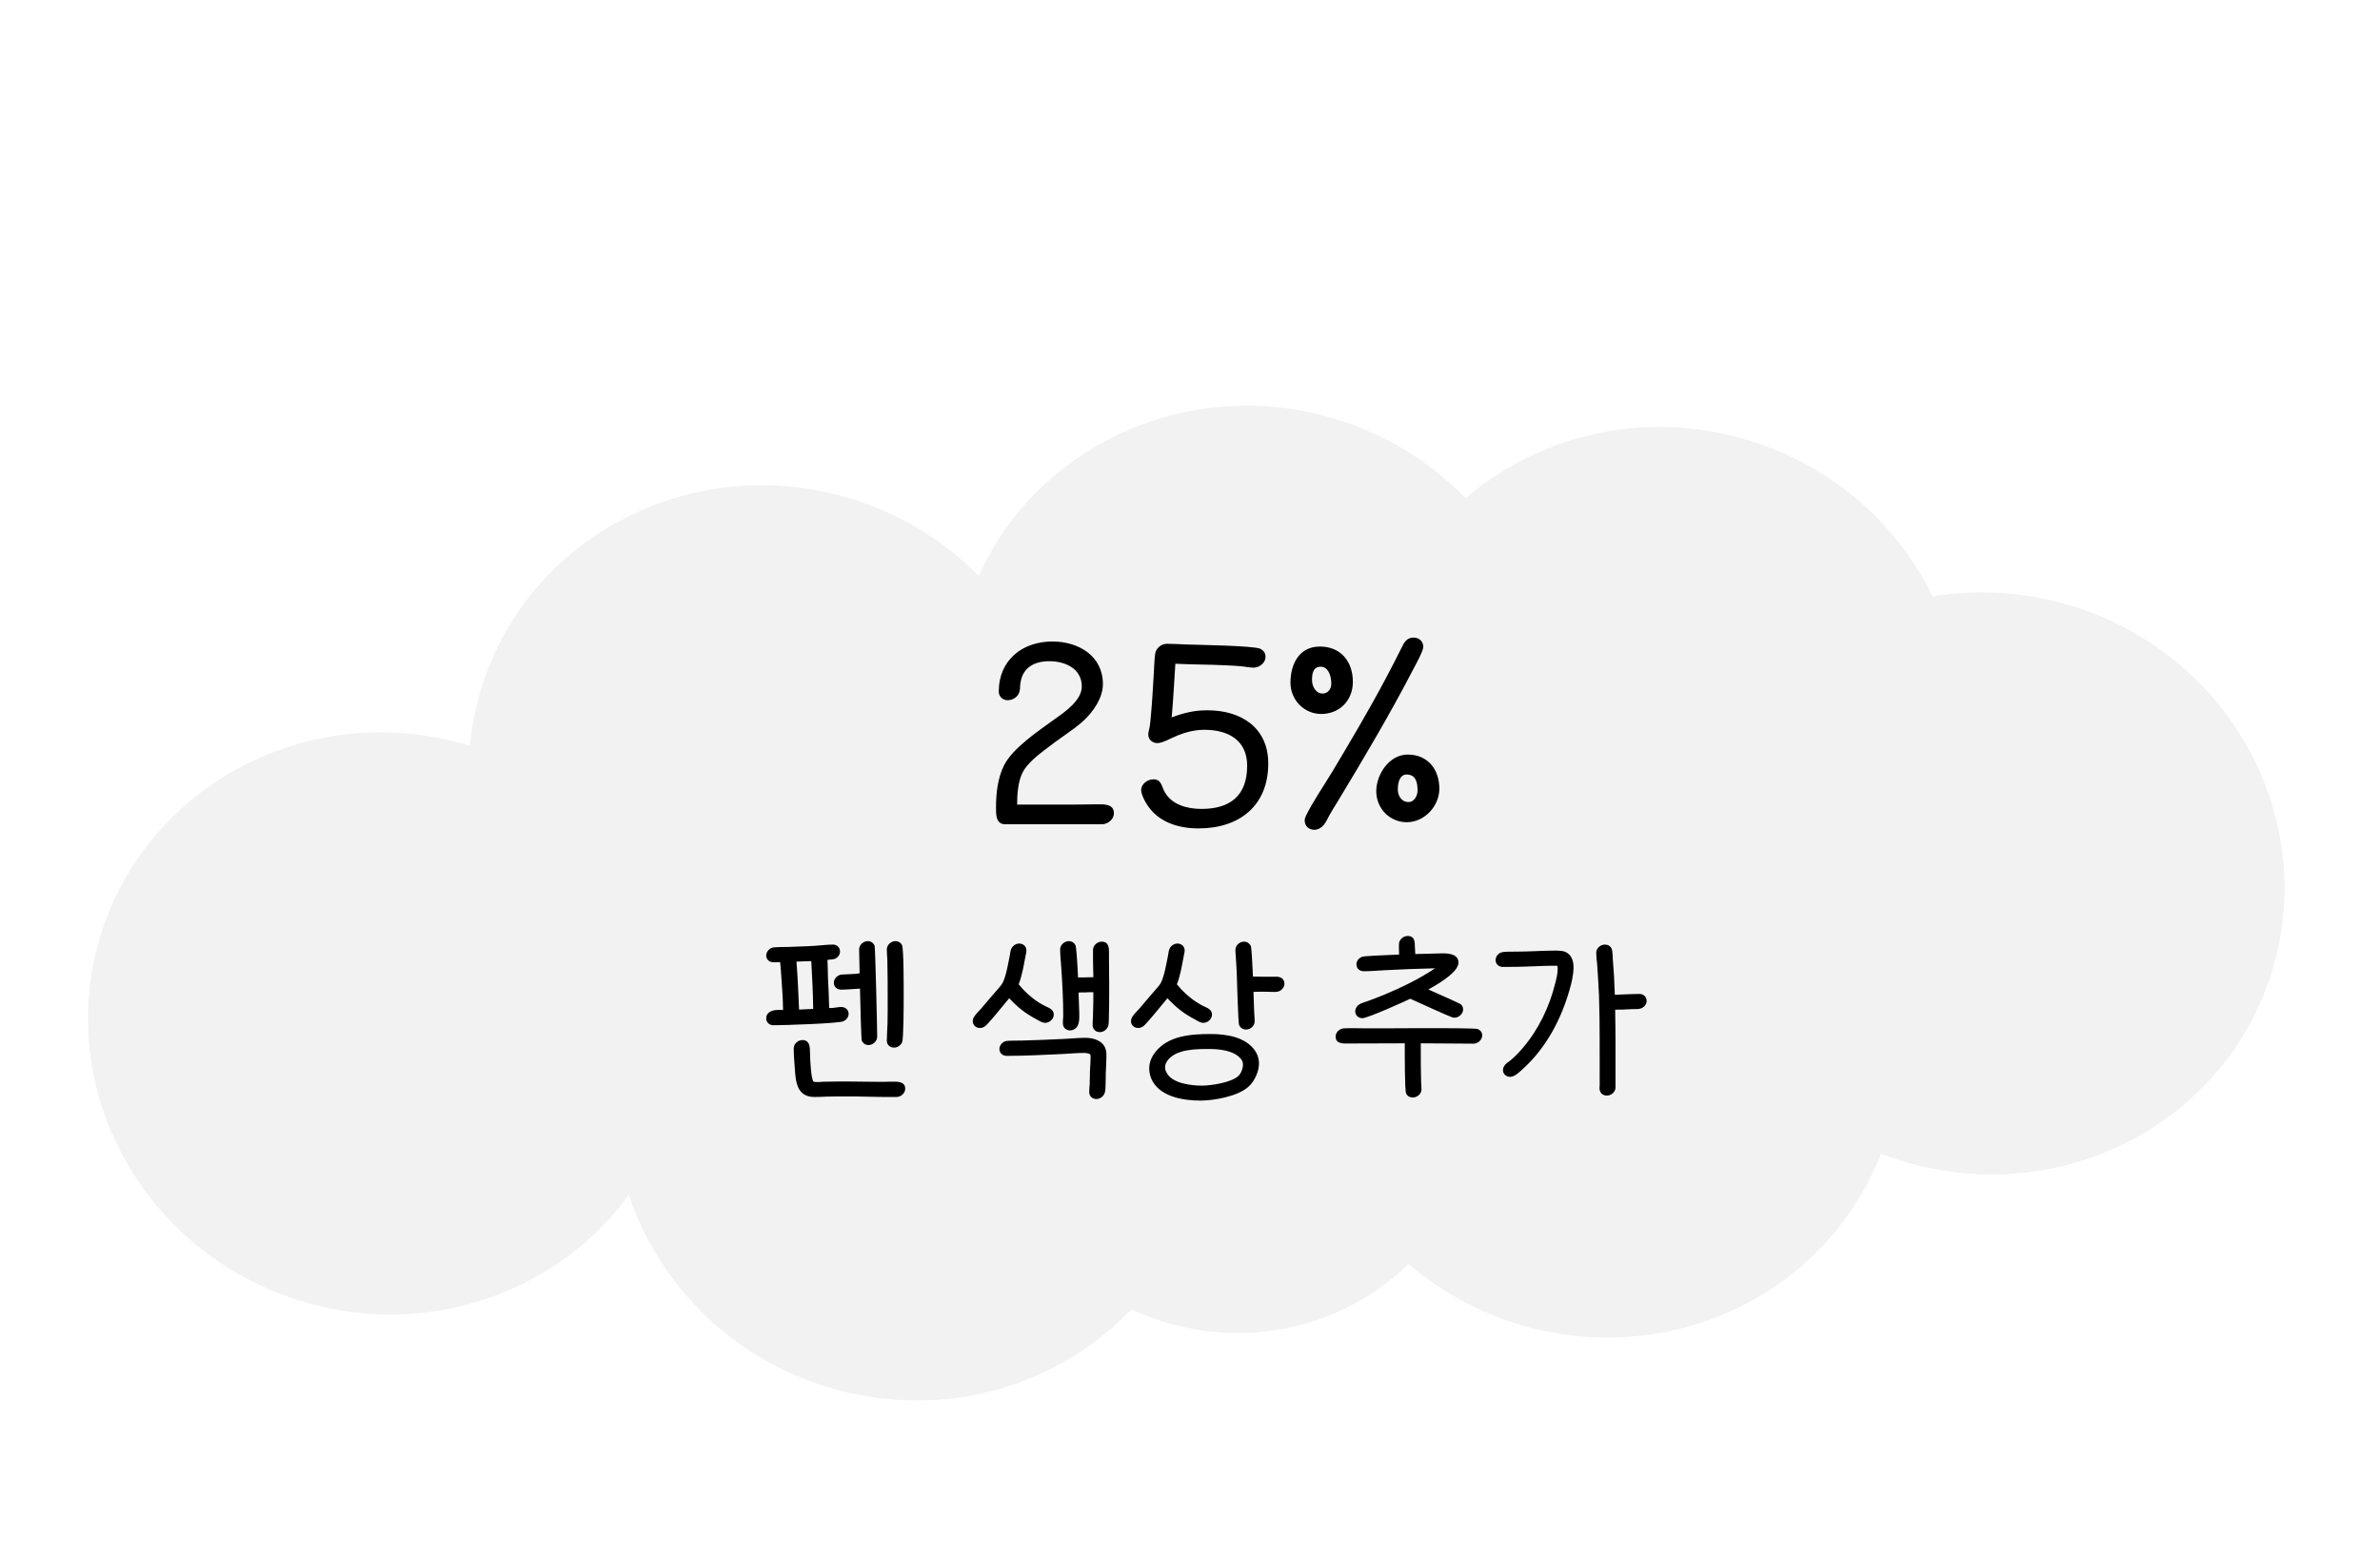
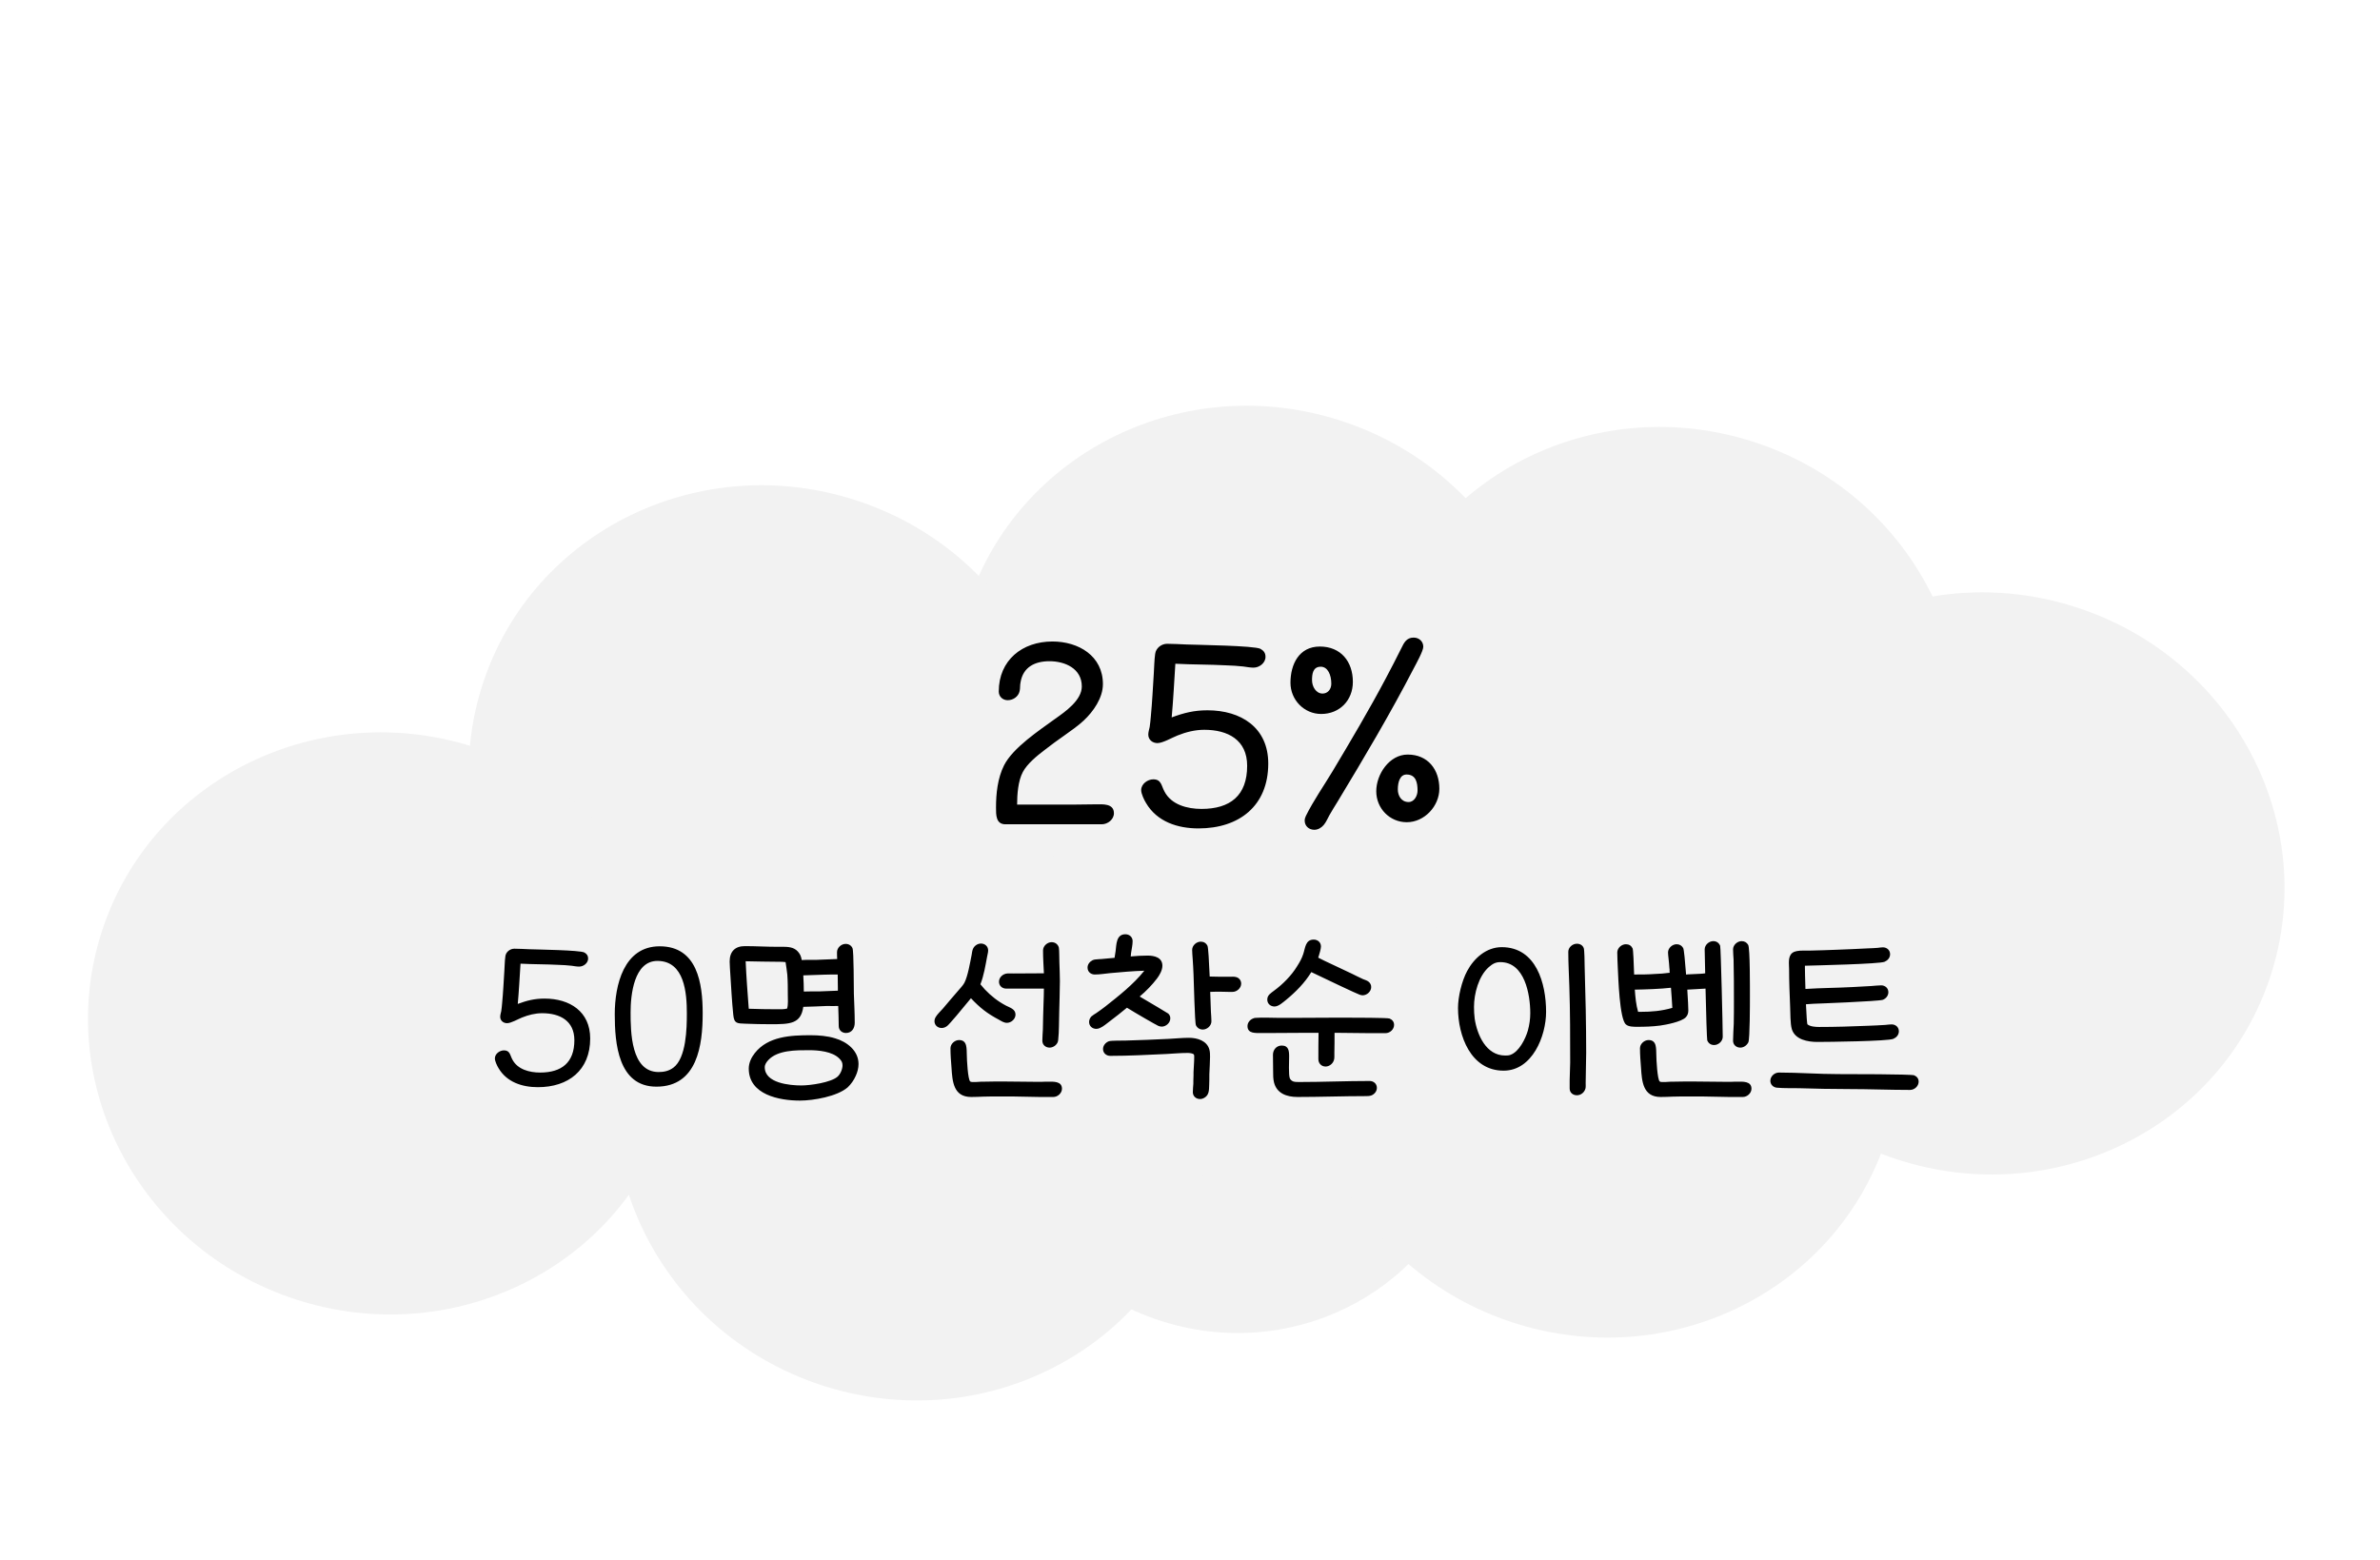
<svg xmlns="http://www.w3.org/2000/svg" width="415" height="272" viewBox="0 0 415 272" fill="none">
  <ellipse rx="42.769" ry="41.622" transform="matrix(-0.950078 -0.312013 -0.312013 0.950078 215.14 190.742)" fill="#F2F2F2" />
  <ellipse rx="52.009" ry="50.614" transform="matrix(-0.950078 -0.312013 -0.312013 0.950078 279.45 182.522)" fill="#F2F2F2" />
  <ellipse rx="51.249" ry="51.383" transform="matrix(-0.876416 0.481554 0.505089 0.863067 159.007 193.488)" fill="#F2F2F2" />
  <ellipse rx="52.009" ry="50.614" transform="matrix(-0.950078 -0.312013 -0.312013 0.950078 218.208 121.527)" fill="#F2F2F2" />
  <ellipse rx="52.009" ry="50.614" transform="matrix(-0.950078 -0.312013 -0.312013 0.950078 290.204 125.227)" fill="#F2F2F2" />
  <ellipse rx="52.009" ry="50.614" transform="matrix(-0.950078 -0.312013 -0.312013 0.950078 133.625 135.394)" fill="#F2F2F2" />
  <ellipse rx="52.009" ry="50.614" transform="matrix(-0.950078 -0.312013 -0.312013 0.950078 67.2318 178.492)" fill="#F2F2F2" />
  <ellipse rx="52.009" ry="50.614" transform="matrix(-0.950078 -0.312013 -0.312013 0.950078 346.467 154.076)" fill="#F2F2F2" />
  <path d="M182.994 115.32C185.714 115.32 188.634 116.6 188.634 119.72C188.634 122.12 185.754 124.12 183.994 125.36C181.194 127.4 176.634 130.4 175.074 133.48C173.954 135.72 173.674 138.4 173.674 140.84C173.674 142.08 173.634 143.76 175.314 143.76L192.114 143.76C193.154 143.76 194.234 142.92 194.234 141.84C194.234 140.08 192.234 140.28 191.074 140.28C189.914 140.28 188.794 140.32 187.674 140.32L177.354 140.32C177.354 138.6 177.514 136.2 178.354 134.64C179.114 133.2 180.834 131.8 182.154 130.8C183.274 129.92 184.434 129.08 185.634 128.24C186.754 127.44 187.914 126.64 188.954 125.68C190.634 124.12 192.314 121.72 192.314 119.32C192.314 114.36 188.034 111.88 183.514 111.88C178.234 111.88 174.154 115.16 174.154 120.6C174.154 121.52 174.874 122.12 175.714 122.12C176.674 122.12 177.594 121.48 177.794 120.52C177.914 120.04 177.834 119.52 177.954 119C178.394 116.32 180.474 115.32 182.994 115.32ZM203.506 112.28C202.506 112.28 201.546 113.04 201.426 114.04C201.266 115.16 201.266 116.32 201.186 117.48C201.026 120 200.906 122.48 200.666 125C200.626 125.6 200.546 126.2 200.466 126.8C200.386 127.2 200.226 127.68 200.226 128.12C200.226 129 200.946 129.6 201.826 129.6C202.746 129.6 204.386 128.64 205.306 128.28C206.786 127.68 208.386 127.28 209.986 127.28C214.106 127.28 217.466 129.04 217.466 133.56C217.466 138.76 214.506 141.08 209.506 141.08C207.026 141.08 204.226 140.36 203.026 138C202.506 137.04 202.506 135.92 201.106 135.92C200.106 135.92 198.986 136.72 198.986 137.8C198.986 138.44 199.506 139.52 199.826 140.04C201.746 143.32 205.346 144.48 208.986 144.48C216.066 144.48 221.146 140.56 221.146 133.16C221.146 126.88 216.386 123.88 210.546 123.88C208.226 123.88 206.466 124.32 204.306 125.12C204.586 122.04 204.746 118.88 204.946 115.76C207.906 115.92 210.866 115.88 213.826 116.04C214.826 116.08 215.786 116.12 216.786 116.24C217.386 116.32 217.986 116.44 218.586 116.44C219.586 116.44 220.666 115.64 220.666 114.56C220.666 113.88 220.346 113.48 219.786 113.16C218.706 112.6 208.866 112.48 206.866 112.4C205.746 112.36 204.626 112.28 203.506 112.28ZM227.498 143.12C227.498 144.08 228.258 144.72 229.178 144.72C229.818 144.72 230.418 144.36 230.818 143.88C231.258 143.36 231.498 142.72 231.818 142.16C232.258 141.4 232.738 140.6 233.218 139.84C237.858 132.16 242.418 124.48 246.538 116.52C246.938 115.76 248.178 113.52 248.178 112.8C248.178 111.84 247.418 111.2 246.498 111.2C245.258 111.2 244.818 112.08 244.338 113.08C243.458 114.84 242.578 116.56 241.658 118.28C238.738 123.8 235.578 129.12 232.378 134.48C230.818 137.08 229.018 139.64 227.698 142.32C227.578 142.56 227.498 142.84 227.498 143.12ZM225.018 119.08C225.018 122.04 227.378 124.52 230.378 124.52C233.578 124.52 235.898 122.16 235.898 118.92C235.898 115.4 233.818 112.76 230.138 112.76C226.498 112.76 225.018 115.88 225.018 119.08ZM230.298 116.28C231.538 116.28 232.138 117.72 232.138 119.24C232.138 120.24 231.498 120.96 230.618 120.96C229.458 120.96 228.778 119.72 228.778 118.64C228.778 117.6 228.898 116.28 230.298 116.28ZM239.978 138C239.978 141 242.338 143.4 245.298 143.4C248.378 143.4 250.978 140.6 250.978 137.56C250.978 134.2 248.978 131.6 245.458 131.6C242.258 131.6 239.978 135.04 239.978 138ZM247.178 137.88C247.178 138.76 246.618 139.88 245.618 139.88C244.338 139.88 243.738 138.76 243.738 137.68C243.738 136.36 244.138 135.08 245.258 135.08C246.938 135.08 247.178 136.56 247.178 137.88Z" fill="black" />
-   <path d="M151.454 182.26C152.204 182.26 152.954 181.6 152.954 180.82C152.954 179.17 152.624 165.22 152.504 164.95C152.294 164.44 151.874 164.14 151.304 164.14C150.554 164.14 149.804 164.8 149.804 165.58C149.804 166.09 149.834 167.71 149.894 169.75C149.684 169.78 149.474 169.81 149.264 169.84L147.644 169.93C147.284 169.96 146.954 169.93 146.594 169.99C145.964 170.14 145.394 170.71 145.394 171.4C145.394 172.12 145.964 172.6 146.654 172.6C147.584 172.6 148.364 172.51 149.084 172.48L149.954 172.42C150.044 176.65 150.194 181.3 150.254 181.45C150.464 181.96 150.884 182.26 151.454 182.26ZM154.784 174.67C154.784 175.96 154.784 177.25 154.754 178.54C154.724 179.53 154.634 180.52 154.634 181.51C154.634 182.23 155.204 182.71 155.894 182.71C156.494 182.71 157.034 182.32 157.304 181.78C157.574 181.15 157.574 174.94 157.574 173.89C157.574 172.39 157.604 165.4 157.274 164.8C157.034 164.38 156.644 164.14 156.134 164.14C155.384 164.14 154.634 164.8 154.634 165.58C154.634 166.18 154.694 166.75 154.724 167.35C154.784 169.81 154.784 172.24 154.784 174.67ZM146.474 165.94C146.474 165.22 145.904 164.74 145.244 164.74C144.194 164.74 143.204 164.89 142.184 164.95C141.344 165.01 140.504 165.04 139.664 165.07L137.144 165.16C136.424 165.16 135.704 165.16 134.984 165.22C134.864 165.25 134.714 165.28 134.564 165.31C134.024 165.55 133.604 166.06 133.604 166.66C133.604 167.35 134.174 167.83 134.864 167.83C135.104 167.83 135.494 167.8 136.034 167.8C136.094 168.52 136.184 169.27 136.214 169.99C136.364 172.06 136.514 174.1 136.544 176.14C136.244 176.14 135.974 176.14 135.674 176.14C134.744 176.14 133.604 176.47 133.604 177.61C133.604 178.33 134.174 178.81 134.864 178.81C136.544 178.81 146.144 178.51 147.044 178.12C147.554 177.91 147.974 177.4 147.974 176.83C147.974 176.11 147.404 175.63 146.714 175.63C146.234 175.63 145.784 175.72 145.334 175.78C145.184 175.78 145.034 175.81 144.854 175.81L144.584 175.81C144.554 174.07 144.464 172.36 144.374 170.62C144.344 169.57 144.344 168.46 144.284 167.41C144.944 167.35 145.424 167.29 145.574 167.23C146.084 167.02 146.474 166.51 146.474 165.94ZM139.334 176.08C139.274 174.25 139.064 169.96 138.884 167.71C139.724 167.68 140.624 167.65 141.464 167.62C141.614 170.41 141.764 173.17 141.794 175.96C141.584 175.96 141.404 175.99 141.194 175.99L139.934 176.05C139.724 176.05 139.544 176.08 139.334 176.08ZM142.004 191.32C142.694 191.32 143.414 191.29 144.104 191.26C145.004 191.23 145.904 191.23 146.804 191.23C147.614 191.23 148.424 191.23 149.204 191.23L153.974 191.32C154.784 191.32 155.564 191.32 156.344 191.32C157.094 191.32 157.844 190.66 157.844 189.88C157.844 188.53 156.314 188.65 155.384 188.65C155.264 188.65 155.144 188.65 154.994 188.65L154.184 188.68C154.064 188.68 153.914 188.68 153.764 188.68C151.754 188.68 149.744 188.62 147.704 188.62C146.594 188.62 145.454 188.62 144.344 188.65C144.164 188.65 144.014 188.65 143.834 188.65L142.814 188.71C142.634 188.71 142.484 188.71 142.304 188.71C142.184 188.71 141.974 188.71 141.854 188.62C141.434 188.32 141.254 184.72 141.254 184.03C141.194 182.98 141.404 181.39 139.904 181.39C139.154 181.39 138.404 182.05 138.404 182.83C138.404 183.97 138.494 185.08 138.584 186.22C138.734 188.59 138.914 191.32 142.004 191.32ZM185.397 177.19L185.337 178.06C185.337 178.21 185.337 178.36 185.337 178.51C185.337 179.23 185.907 179.71 186.597 179.71C186.867 179.71 187.137 179.62 187.377 179.47C188.337 178.9 188.187 177.46 188.187 176.5C188.187 176.05 188.127 174.73 188.067 173.11C188.217 173.11 188.337 173.08 188.487 173.08L189.357 173.08C189.507 173.08 189.627 173.05 189.777 173.05L190.647 173.05C190.647 174.31 190.647 175.54 190.587 176.8C190.587 176.95 190.587 177.13 190.587 177.31L190.527 178.3C190.527 178.48 190.527 178.63 190.527 178.81C190.527 179.53 191.097 180.01 191.787 180.01C192.447 180.01 193.107 179.5 193.257 178.84C193.347 178.51 193.317 178.12 193.347 177.76C193.407 176.17 193.407 174.55 193.407 172.93C193.407 172.36 193.407 171.82 193.407 171.28L193.377 167.95C193.377 167.41 193.377 166.84 193.377 166.3C193.377 165.34 193.377 164.23 192.087 164.23C191.337 164.23 190.587 164.89 190.587 165.67C190.587 166.24 190.587 166.78 190.587 167.35L190.647 170.44C190.107 170.44 189.567 170.44 189.027 170.47L187.977 170.47C187.857 167.77 187.677 165.13 187.527 164.86C187.287 164.38 186.867 164.14 186.357 164.14C185.607 164.14 184.857 164.8 184.857 165.58C184.857 166.69 185.007 167.83 185.067 168.94C185.247 171.7 185.397 174.43 185.397 177.19ZM169.617 178.09C169.617 178.81 170.187 179.29 170.877 179.29C171.237 179.29 171.567 179.14 171.837 178.93C172.227 178.63 174.477 175.96 175.977 174.1C177.537 175.75 178.767 176.74 180.867 177.85C181.287 178.09 181.737 178.39 182.247 178.39C182.997 178.39 183.747 177.73 183.747 176.95C183.747 175.99 182.787 175.75 182.097 175.39C180.717 174.67 179.487 173.71 178.407 172.57C178.227 172.36 177.927 172 177.627 171.67C178.227 170.14 178.497 168.43 178.797 166.84C178.857 166.48 178.977 166.12 178.977 165.76C178.977 165.04 178.407 164.56 177.717 164.56C177.117 164.56 176.517 164.98 176.307 165.55C176.187 165.85 176.157 166.21 176.097 166.54C175.827 167.89 175.437 170.23 174.837 171.4C174.567 171.91 174.087 172.36 173.727 172.81C172.827 173.83 171.957 174.88 171.087 175.9C170.637 176.41 170.127 176.86 169.797 177.43C169.677 177.64 169.617 177.85 169.617 178.09ZM175.527 184.15C178.797 184.15 182.097 183.97 185.367 183.82C186.567 183.76 187.767 183.64 188.997 183.64C189.237 183.64 190.017 183.67 190.137 183.97C190.167 184.06 190.167 184.27 190.167 184.36C190.167 185.26 190.077 186.13 190.047 187C190.047 187.18 190.047 187.36 190.047 187.51L190.017 188.5C190.017 188.68 190.017 188.83 190.017 188.98C189.987 189.49 189.927 189.97 189.927 190.48C189.927 191.2 190.497 191.68 191.187 191.68C191.457 191.68 191.727 191.59 191.967 191.44C192.777 190.96 192.747 190.09 192.777 189.25C192.807 188.62 192.807 187.96 192.807 187.3C192.837 186.31 192.927 185.32 192.927 184.33C192.927 183.91 192.927 183.46 192.807 183.04C192.387 181.51 190.707 181 189.267 181C188.127 181 186.957 181.12 185.817 181.18C183.267 181.3 180.747 181.42 178.197 181.48C177.597 181.51 175.767 181.45 175.287 181.6C174.717 181.81 174.267 182.35 174.267 182.95C174.267 183.67 174.837 184.15 175.527 184.15ZM217.278 179.56C218.058 179.56 218.778 178.9 218.778 178.12C218.778 177.55 218.718 176.98 218.688 176.41C218.658 175.9 218.628 174.58 218.568 172.99L219.588 172.96C219.828 172.96 220.068 172.96 220.308 172.96L221.748 172.99C221.988 172.99 222.228 172.99 222.468 172.99C223.248 172.99 223.968 172.33 223.968 171.55C223.968 170.95 223.548 170.47 222.948 170.38C222.678 170.32 222.378 170.35 222.108 170.35L220.188 170.35L218.748 170.32C218.658 170.32 218.568 170.32 218.478 170.32C218.358 167.71 218.238 165.25 218.088 164.95C217.848 164.5 217.428 164.23 216.918 164.23C216.138 164.23 215.418 164.89 215.418 165.67C215.418 166.18 215.478 166.69 215.508 167.2C215.568 168.1 215.628 169.03 215.658 169.93C215.718 171.13 215.868 178.36 216.078 178.81C216.318 179.29 216.738 179.56 217.278 179.56ZM197.208 178.09C197.208 178.81 197.778 179.29 198.468 179.29C198.828 179.29 199.158 179.14 199.428 178.93C199.818 178.63 202.068 175.96 203.568 174.1C205.128 175.75 206.358 176.74 208.458 177.85C208.878 178.09 209.328 178.39 209.838 178.39C210.588 178.39 211.338 177.73 211.338 176.95C211.338 175.99 210.378 175.75 209.688 175.39C208.308 174.67 207.078 173.71 205.998 172.57C205.818 172.36 205.518 172 205.218 171.67C205.818 170.14 206.088 168.43 206.388 166.84C206.448 166.48 206.568 166.12 206.568 165.76C206.568 165.04 205.998 164.56 205.308 164.56C204.708 164.56 204.108 164.98 203.898 165.55C203.778 165.85 203.748 166.21 203.688 166.54C203.418 167.89 203.028 170.23 202.428 171.4C202.158 171.91 201.678 172.36 201.318 172.81C200.418 173.83 199.548 174.88 198.678 175.9C198.228 176.41 197.718 176.86 197.388 177.43C197.268 177.64 197.208 177.85 197.208 178.09ZM200.388 186.37C200.388 187.18 200.628 188.02 201.048 188.71C202.638 191.35 206.478 191.95 209.298 191.95C211.728 191.95 215.808 191.2 217.638 189.58C218.298 189.01 218.748 188.29 219.078 187.51C219.348 186.88 219.528 186.16 219.528 185.47C219.528 183.13 217.518 181.54 215.448 180.91C214.068 180.49 212.598 180.34 211.158 180.34C207.738 180.34 203.688 180.58 201.408 183.55C200.778 184.36 200.388 185.32 200.388 186.37ZM210.858 182.95C212.538 182.95 214.938 183.19 216.168 184.45C216.528 184.81 216.738 185.14 216.738 185.68C216.738 186.37 216.378 187.27 215.868 187.72C214.608 188.8 211.218 189.34 209.568 189.34C207.738 189.34 204.558 188.98 203.508 187.24C203.298 186.88 203.148 186.55 203.148 186.13C203.148 185.62 203.418 185.14 203.748 184.75C205.338 182.95 208.638 182.95 210.858 182.95ZM250.232 168.88C247.472 170.74 244.472 172.18 241.412 173.47C240.482 173.83 239.582 174.22 238.622 174.55C238.142 174.73 237.422 174.91 237.002 175.18C236.612 175.45 236.312 175.87 236.312 176.38C236.312 177.1 236.882 177.58 237.572 177.58C238.472 177.58 245.042 174.61 245.912 174.19C247.682 175 252.662 177.25 253.142 177.4C253.292 177.46 253.442 177.49 253.622 177.49C254.372 177.49 255.122 176.83 255.122 176.05C255.122 175.66 254.972 175.36 254.672 175.12C254.582 175.03 251.372 173.59 249.062 172.57C251.912 171.01 254.312 169.27 254.312 167.89C254.312 166.42 252.662 166.27 251.582 166.27C250.982 166.27 249.032 166.33 246.782 166.39C246.752 166.12 246.722 165.52 246.722 165.25C246.692 164.26 246.722 163.24 245.432 163.24C244.682 163.24 243.932 163.9 243.932 164.68C243.932 165.19 243.932 165.97 243.962 166.48C240.782 166.6 237.782 166.75 237.482 166.87C236.942 167.11 236.522 167.56 236.522 168.19C236.522 168.91 237.092 169.39 237.782 169.39C239.012 169.39 240.272 169.27 241.502 169.21C244.412 169.06 247.322 168.94 250.232 168.88ZM244.952 182.32C244.952 183.43 244.922 190.21 245.192 190.72C245.402 191.17 245.852 191.41 246.362 191.41C247.112 191.41 247.862 190.78 247.862 190.03C247.862 189.58 247.832 189.16 247.802 188.71C247.742 186.82 247.742 184.96 247.742 182.98L247.742 181.99L247.742 181.96C250.802 181.96 253.892 182.02 256.952 182.02C257.702 182.02 258.452 181.36 258.452 180.58C258.452 180.04 258.152 179.68 257.672 179.47C257.312 179.32 251.372 179.32 250.652 179.32C249.632 179.32 248.612 179.32 247.562 179.32L241.352 179.35C240.332 179.35 239.282 179.35 238.232 179.35C236.942 179.35 235.622 179.29 234.332 179.35C234.212 179.38 234.062 179.38 233.912 179.44C233.342 179.65 232.892 180.16 232.892 180.79C232.892 182.14 234.362 181.99 235.262 181.99C238.472 181.99 241.712 181.96 244.952 181.96L244.952 182.32ZM278.936 189.07C278.936 189.13 278.936 189.19 278.936 189.25L278.906 189.61C278.906 189.67 278.906 189.73 278.906 189.79C278.906 190.54 279.416 191.08 280.196 191.08C280.946 191.08 281.696 190.45 281.696 189.67L281.696 182.08C281.696 180.1 281.666 178.09 281.636 176.11C281.786 176.11 281.966 176.08 282.116 176.08L283.016 176.08C283.166 176.08 283.346 176.05 283.496 176.05L284.816 175.99C285.176 175.99 285.566 176.02 285.926 175.93C286.556 175.81 287.126 175.24 287.126 174.55C287.126 173.83 286.556 173.35 285.866 173.35C284.846 173.35 283.856 173.41 282.836 173.44L281.576 173.5C281.516 171.37 281.396 169.24 281.216 167.11C281.186 166.69 281.186 165.79 281.006 165.43C280.796 164.98 280.346 164.74 279.836 164.74C279.086 164.74 278.336 165.37 278.336 166.15C278.336 166.93 278.456 167.68 278.516 168.43C278.636 170.14 278.726 171.85 278.816 173.59C278.996 178.75 278.906 183.91 278.936 189.07ZM262.046 168.64C263.936 168.64 265.826 168.61 267.746 168.52C268.646 168.49 269.576 168.43 270.506 168.43C270.836 168.43 271.196 168.43 271.556 168.43C271.586 168.61 271.616 168.76 271.616 168.91C271.616 169.78 271.406 170.62 271.196 171.43C270.206 175.54 268.286 179.53 265.556 182.74C264.896 183.52 264.176 184.27 263.426 184.9C263.096 185.17 262.706 185.41 262.436 185.71C262.226 185.98 262.076 186.28 262.076 186.64C262.076 187.33 262.646 187.81 263.336 187.81C264.176 187.81 265.106 186.82 265.706 186.28C269.636 182.65 272.186 177.82 273.656 172.72C274.046 171.4 274.376 170.02 274.376 168.64C274.376 167.38 273.866 166.18 272.516 165.88C272.126 165.82 271.706 165.79 271.316 165.79C269.006 165.79 266.696 165.97 264.386 165.97C263.816 165.97 262.196 165.94 261.746 166.12C261.206 166.33 260.786 166.84 260.786 167.44C260.786 168.16 261.356 168.64 262.046 168.64Z" fill="black" />
+   <path d="M89.682 165.46C88.932 165.46 88.212 166.03 88.122 166.78C88.002 167.62 88.002 168.49 87.942 169.36C87.822 171.25 87.732 173.11 87.552 175C87.522 175.45 87.462 175.9 87.402 176.35C87.342 176.65 87.222 177.01 87.222 177.34C87.222 178 87.762 178.45 88.422 178.45C89.112 178.45 90.342 177.73 91.032 177.46C92.142 177.01 93.342 176.71 94.542 176.71C97.632 176.71 100.152 178.03 100.152 181.42C100.152 185.32 97.932 187.06 94.182 187.06C92.322 187.06 90.222 186.52 89.322 184.75C88.932 184.03 88.932 183.19 87.882 183.19C87.132 183.19 86.292 183.79 86.292 184.6C86.292 185.08 86.682 185.89 86.922 186.28C88.362 188.74 91.062 189.61 93.792 189.61C99.102 189.61 102.912 186.67 102.912 181.12C102.912 176.41 99.342 174.16 94.962 174.16C93.222 174.16 91.902 174.49 90.282 175.09C90.492 172.78 90.612 170.41 90.762 168.07C92.982 168.19 95.202 168.16 97.422 168.28C98.172 168.31 98.892 168.34 99.642 168.43C100.092 168.49 100.542 168.58 100.992 168.58C101.742 168.58 102.552 167.98 102.552 167.17C102.552 166.66 102.312 166.36 101.892 166.12C101.082 165.7 93.702 165.61 92.202 165.55C91.362 165.52 90.522 165.46 89.682 165.46ZM114.456 189.52C121.596 189.52 122.526 182.29 122.526 176.74C122.526 171.55 121.626 165.04 115.026 165.04C108.756 165.04 107.196 171.85 107.196 176.89C107.196 181.9 107.766 189.52 114.456 189.52ZM119.766 176.74C119.766 179.32 119.676 184.54 117.396 186.22C116.616 186.79 115.776 186.97 114.846 186.97C110.016 186.97 109.956 179.95 109.956 176.56C109.956 173.56 110.526 167.59 114.636 167.59C119.376 167.59 119.766 173.23 119.766 176.74ZM147.51 180.16C148.53 180.16 149.04 179.32 149.04 178.39C149.04 176.71 148.95 175.03 148.89 173.32C148.86 172.18 148.89 165.94 148.65 165.37C148.44 164.89 147.99 164.62 147.45 164.62C146.7 164.62 145.95 165.28 145.95 166.06C145.95 166.45 145.95 166.87 145.98 167.26C145.74 167.26 145.47 167.29 145.23 167.29L143.7 167.35C143.46 167.35 143.22 167.38 142.95 167.38C142.74 167.38 142.5 167.41 142.23 167.41L140.52 167.41C140.25 167.41 140.01 167.44 139.8 167.44C139.74 167.08 139.65 166.81 139.56 166.6C139.32 166.12 138.96 165.7 138.48 165.46C137.67 165.04 136.5 165.13 135.6 165.13C133.68 165.13 131.79 165.01 129.87 165.01C128.16 165.01 127.23 165.97 127.23 167.68C127.23 168.46 127.32 169.21 127.35 169.96C127.5 172.3 127.62 174.64 127.86 176.98C128.01 178.57 128.58 178.48 129.99 178.54C131.46 178.6 132.93 178.63 134.4 178.63C137.79 178.63 139.65 178.57 140.07 175.6C141.24 175.57 143.01 175.51 144.18 175.45C144.84 175.45 145.5 175.48 146.16 175.45C146.19 176.62 146.25 177.79 146.25 178.96C146.25 179.68 146.82 180.16 147.51 180.16ZM136.98 167.8C137.07 168.52 137.22 169.24 137.28 169.96C137.37 171.13 137.37 172.3 137.37 173.47C137.37 174.19 137.46 175.18 137.25 175.9C136.71 176.05 136.05 176.02 135.45 176.02C133.83 176.02 132.21 175.99 130.56 175.93C130.35 173.17 130.14 170.41 130.02 167.65C131.97 167.68 133.89 167.74 135.84 167.74C136.23 167.74 136.59 167.74 136.98 167.8ZM140.16 172.93C140.16 172.15 140.13 171.1 140.07 170.11L143.67 169.99C144.45 169.96 145.26 169.96 146.07 169.96L146.1 172.45C146.1 172.57 146.1 172.66 146.1 172.78C145.86 172.78 145.59 172.81 145.35 172.81L143.82 172.87C143.58 172.87 143.34 172.9 143.07 172.9C142.29 172.9 140.94 172.9 140.16 172.93ZM130.56 186.37C130.56 190.93 135.9 191.95 139.47 191.95C141.84 191.95 145.98 191.23 147.81 189.64C148.41 189.07 148.89 188.38 149.22 187.63C149.52 186.97 149.7 186.28 149.7 185.56C149.7 183.25 147.69 181.69 145.62 181.09C144.27 180.67 142.77 180.55 141.33 180.55C137.91 180.55 133.92 180.73 131.61 183.67C131.01 184.42 130.56 185.38 130.56 186.37ZM141.06 183.16C142.71 183.16 145.11 183.37 146.34 184.6C146.7 184.96 146.91 185.26 146.91 185.8C146.91 186.46 146.55 187.33 146.04 187.78C144.87 188.8 141.3 189.31 139.74 189.31C137.73 189.31 133.35 188.92 133.35 186.13C133.35 185.65 133.65 185.23 133.98 184.87C135.6 183.13 138.84 183.16 141.06 183.16ZM184.424 181.78C184.454 181.66 184.514 181.51 184.514 181.39C184.694 179.8 184.634 178.15 184.694 176.56C184.724 174.76 184.814 172.93 184.814 171.1C184.814 170.02 184.754 168.91 184.724 167.83C184.694 167.29 184.724 165.79 184.634 165.28C184.484 164.68 183.974 164.32 183.374 164.32C182.624 164.32 181.874 164.98 181.874 165.76C181.874 167.08 181.964 168.43 182.024 169.75L176.744 169.78C176.384 169.78 175.994 169.75 175.634 169.78C174.884 169.84 174.194 170.44 174.194 171.22C174.194 171.94 174.764 172.42 175.454 172.42L182.024 172.42C182.024 173.26 181.994 174.07 181.964 174.88C181.904 176.44 181.874 178.03 181.844 179.59C181.814 180.22 181.754 180.88 181.754 181.51C181.754 182.23 182.324 182.71 183.014 182.71C183.614 182.71 184.184 182.32 184.424 181.78ZM162.944 178.09C162.944 178.81 163.514 179.29 164.204 179.29C164.564 179.29 164.894 179.14 165.164 178.93C165.554 178.63 167.804 175.96 169.304 174.1C170.864 175.75 172.094 176.74 174.194 177.85C174.614 178.09 175.064 178.39 175.574 178.39C176.324 178.39 177.074 177.73 177.074 176.95C177.074 175.99 176.114 175.75 175.424 175.39C174.044 174.67 172.814 173.71 171.734 172.57C171.554 172.36 171.254 172 170.954 171.67C171.554 170.14 171.824 168.43 172.124 166.84C172.184 166.48 172.304 166.12 172.304 165.76C172.304 165.04 171.734 164.56 171.044 164.56C170.444 164.56 169.844 164.98 169.634 165.55C169.514 165.85 169.484 166.21 169.424 166.54C169.154 167.89 168.764 170.23 168.164 171.4C167.894 171.91 167.414 172.36 167.054 172.81C166.154 173.83 165.284 174.88 164.414 175.9C163.964 176.41 163.454 176.86 163.124 177.43C163.004 177.64 162.944 177.85 162.944 178.09ZM169.334 191.32C170.024 191.32 170.744 191.29 171.434 191.26C172.334 191.23 173.234 191.23 174.134 191.23C174.944 191.23 175.754 191.23 176.534 191.23L181.304 191.32C182.114 191.32 182.894 191.32 183.674 191.32C184.424 191.32 185.174 190.66 185.174 189.88C185.174 188.53 183.644 188.65 182.714 188.65C182.594 188.65 182.474 188.65 182.324 188.65L181.514 188.68C181.394 188.68 181.244 188.68 181.094 188.68C179.084 188.68 177.074 188.62 175.034 188.62C173.924 188.62 172.784 188.62 171.674 188.65C171.494 188.65 171.344 188.65 171.164 188.65L170.144 188.71C169.964 188.71 169.814 188.71 169.634 188.71C169.514 188.71 169.304 188.71 169.184 188.62C168.764 188.32 168.584 184.72 168.584 184.03C168.524 182.98 168.734 181.39 167.234 181.39C166.484 181.39 165.734 182.05 165.734 182.83C165.734 183.97 165.824 185.08 165.914 186.22C166.064 188.59 166.244 191.32 169.334 191.32ZM199.535 169.3C197.615 171.7 195.125 173.65 192.695 175.57C192.215 175.93 191.705 176.32 191.165 176.68C190.895 176.86 190.565 177.04 190.295 177.28C190.055 177.55 189.905 177.88 189.905 178.24C189.905 178.96 190.475 179.44 191.165 179.44C191.375 179.44 191.615 179.38 191.795 179.29C192.425 179.02 192.965 178.51 193.505 178.12C194.525 177.37 195.515 176.56 196.505 175.75C198.095 176.74 201.575 178.75 201.995 178.93C202.175 178.99 202.355 179.05 202.565 179.05C203.315 179.05 204.065 178.39 204.065 177.61C204.065 177.25 203.945 177.01 203.705 176.77C203.705 176.74 200.555 174.88 198.725 173.8C199.835 172.87 200.885 171.79 201.755 170.65C202.205 170.05 202.685 169.21 202.685 168.43C202.685 166.99 201.305 166.66 200.105 166.66C199.115 166.66 198.155 166.72 197.165 166.81C197.195 166.6 197.195 166.39 197.225 166.21C197.315 165.52 197.495 164.83 197.495 164.14C197.495 163.42 196.925 162.94 196.235 162.94C194.615 162.94 194.675 164.74 194.525 165.91C194.465 166.3 194.405 166.66 194.345 167.05L192.065 167.26C191.675 167.29 191.285 167.29 190.895 167.35C190.775 167.38 190.625 167.41 190.505 167.47C189.995 167.74 189.635 168.19 189.635 168.76C189.635 169.48 190.205 169.96 190.895 169.96C191.795 169.96 192.665 169.81 193.565 169.72C195.545 169.54 197.555 169.36 199.535 169.3ZM209.735 179.56C210.485 179.56 211.235 178.9 211.235 178.12C211.235 177.55 211.175 176.98 211.145 176.41C211.115 175.9 211.085 174.58 211.025 172.99L212.045 172.96C212.285 172.96 212.525 172.96 212.765 172.96L214.205 172.99C214.445 172.99 214.685 172.99 214.925 172.99C215.675 172.99 216.425 172.33 216.425 171.55C216.425 170.95 216.005 170.47 215.405 170.38C215.135 170.32 214.835 170.35 214.565 170.35L212.645 170.35L211.205 170.32C211.115 170.32 211.025 170.32 210.935 170.32C210.815 167.71 210.695 165.25 210.545 164.95C210.305 164.47 209.885 164.23 209.375 164.23C208.625 164.23 207.875 164.89 207.875 165.67C207.875 166.18 207.935 166.69 207.965 167.2C208.025 168.1 208.085 169.03 208.115 169.93C208.175 171.13 208.325 178.36 208.535 178.81C208.775 179.29 209.195 179.56 209.735 179.56ZM193.595 184.15C196.865 184.15 200.165 183.97 203.435 183.82C204.635 183.76 205.835 183.64 207.065 183.64C207.305 183.64 208.085 183.67 208.205 183.97C208.235 184.06 208.235 184.27 208.235 184.36C208.235 185.26 208.145 186.13 208.115 187C208.115 187.18 208.115 187.36 208.115 187.51L208.085 188.5C208.085 188.68 208.085 188.83 208.085 188.98C208.055 189.49 207.995 189.97 207.995 190.48C207.995 191.2 208.565 191.68 209.255 191.68C209.525 191.68 209.795 191.59 210.035 191.44C210.845 190.96 210.815 190.09 210.845 189.25C210.875 188.62 210.875 187.96 210.875 187.3C210.905 186.31 210.995 185.32 210.995 184.33C210.995 183.91 210.995 183.46 210.875 183.04C210.455 181.51 208.775 181 207.335 181C206.195 181 205.025 181.12 203.885 181.18C201.335 181.3 198.815 181.42 196.265 181.48C195.665 181.51 193.835 181.45 193.355 181.6C192.785 181.81 192.335 182.35 192.335 182.95C192.335 183.67 192.905 184.15 193.595 184.15ZM220.975 174.34C220.975 175.06 221.545 175.54 222.235 175.54C222.955 175.54 223.735 174.79 224.275 174.37C225.985 172.96 227.515 171.4 228.655 169.54C231.205 170.77 236.575 173.32 237.055 173.47C237.235 173.53 237.415 173.59 237.595 173.59C238.345 173.59 239.095 172.93 239.095 172.15C239.095 171.79 238.945 171.46 238.645 171.22C238.375 171.01 238.015 170.89 237.685 170.77C237.025 170.47 236.365 170.14 235.705 169.81C234.115 169.06 232.525 168.31 230.935 167.56C230.575 167.38 230.215 167.2 229.855 167.02C229.885 166.9 229.945 166.78 229.975 166.66C230.095 166.27 230.335 165.46 230.335 165.07C230.335 164.35 229.765 163.87 229.075 163.87C227.605 163.87 227.605 165.34 227.245 166.39C227.005 167.14 226.615 167.83 226.195 168.49C225.205 170.14 223.645 171.7 222.115 172.81C221.575 173.23 220.975 173.56 220.975 174.34ZM229.885 184.72C229.885 185.5 230.455 186.01 231.145 186.01C231.835 186.01 232.525 185.44 232.645 184.69C232.675 184.51 232.675 184.33 232.675 184.15L232.675 183.61C232.705 182.41 232.705 181.24 232.705 180.13C232.825 180.13 232.975 180.13 233.095 180.13L238.765 180.19C239.695 180.19 240.655 180.19 241.585 180.19C242.365 180.19 243.085 179.53 243.085 178.75C243.085 178.21 242.785 177.85 242.305 177.64C241.945 177.49 236.035 177.49 235.285 177.49C234.265 177.49 233.245 177.49 232.195 177.49L225.985 177.52C224.965 177.52 223.915 177.52 222.865 177.52C221.575 177.52 220.255 177.43 218.965 177.52C218.815 177.52 218.665 177.55 218.545 177.61C217.975 177.82 217.525 178.33 217.525 178.96C217.525 180.31 218.995 180.16 219.895 180.16C220.765 180.16 221.605 180.16 222.475 180.16L227.695 180.13C228.445 180.13 229.165 180.13 229.915 180.13C229.885 181.6 229.885 183.16 229.885 184.72ZM221.995 186.88C221.995 187.51 221.995 188.14 222.145 188.77C222.625 190.69 224.335 191.32 226.255 191.32C230.185 191.32 234.145 191.17 238.075 191.17C238.435 191.17 238.795 191.17 239.125 191.05C239.665 190.84 240.085 190.33 240.085 189.73C240.085 189.01 239.515 188.53 238.825 188.53C234.715 188.53 230.605 188.71 226.495 188.71C226.165 188.71 225.745 188.71 225.445 188.59C225.205 188.47 224.995 188.29 224.905 188.05C224.665 187.48 224.785 185.08 224.785 184.24C224.785 183.28 224.695 182.35 223.495 182.35C222.565 182.35 221.965 183.1 221.965 183.97L221.995 186.88ZM254.232 175.81C254.232 180.64 256.452 186.73 262.182 186.73C267.192 186.73 269.592 180.7 269.592 176.47C269.592 171.55 267.882 165.19 261.852 165.19C259.182 165.19 257.022 167.11 255.822 169.36C254.892 171.1 254.232 173.83 254.232 175.81ZM261.612 167.8C265.872 167.8 266.832 173.44 266.832 176.71C266.832 177.73 266.682 178.75 266.412 179.74C265.992 181.18 264.882 183.43 263.382 183.97C263.082 184.09 262.782 184.09 262.452 184.09C259.122 184.09 257.562 180.46 257.142 177.67C257.052 176.98 257.022 176.29 257.022 175.6C257.022 173.29 257.832 170.23 259.602 168.67C260.232 168.13 260.742 167.8 261.612 167.8ZM276.582 183.61C276.582 178.54 276.462 173.5 276.312 168.46C276.312 167.95 276.282 165.7 276.162 165.37C275.982 164.86 275.502 164.59 274.962 164.59C274.212 164.59 273.462 165.22 273.462 166C273.462 167.98 273.582 169.96 273.642 171.94C273.792 176.41 273.792 180.88 273.792 185.35L273.702 188.35C273.702 188.86 273.702 189.34 273.702 189.85C273.702 190.57 274.272 191.02 274.962 191.02C275.682 191.02 276.282 190.51 276.462 189.82C276.522 189.52 276.492 189.19 276.492 188.89C276.492 187.12 276.582 185.35 276.582 183.61ZM294.393 176.23C294.393 175.78 294.333 174.31 294.213 172.6C294.393 172.6 294.543 172.57 294.723 172.57L295.803 172.51C295.983 172.51 296.133 172.48 296.313 172.48L297.393 172.42C297.483 176.65 297.633 181.3 297.693 181.45C297.903 181.96 298.323 182.26 298.893 182.26C299.643 182.26 300.393 181.6 300.393 180.82C300.393 179.17 300.063 165.22 299.943 164.95C299.733 164.44 299.313 164.14 298.743 164.14C297.993 164.14 297.243 164.8 297.243 165.58C297.243 166.09 297.273 167.71 297.333 169.75C296.793 169.84 296.253 169.84 295.743 169.87L294.483 169.93C294.453 169.93 294.393 169.93 294.363 169.93L294.123 169.96C294.093 169.96 294.033 169.96 294.003 169.96C293.823 167.68 293.643 165.58 293.493 165.34C293.253 164.92 292.863 164.68 292.353 164.68C291.603 164.68 290.853 165.34 290.853 166.12C290.853 166.48 290.913 166.81 290.943 167.17C291.003 167.74 291.063 168.28 291.093 168.85C291.093 168.91 291.123 169 291.123 169.06L291.123 169.45C291.123 169.51 291.153 169.6 291.153 169.66C291.123 169.66 291.123 169.66 291.093 169.66C290.253 169.78 289.383 169.84 288.513 169.87C287.253 169.96 286.233 169.96 284.943 169.96C284.883 168.13 284.793 165.64 284.673 165.4C284.433 164.92 284.043 164.68 283.503 164.68C282.753 164.68 282.003 165.34 282.003 166.12C282.003 167.02 282.063 167.89 282.093 168.76C282.183 170.53 282.393 177.7 283.503 178.66C283.953 179.08 284.853 179.08 285.423 179.08C286.863 179.08 288.003 179.05 289.443 178.87C290.553 178.72 293.133 178.21 293.913 177.46C294.273 177.1 294.393 176.71 294.393 176.23ZM302.343 174.67C302.343 175.96 302.343 177.25 302.313 178.54C302.283 179.53 302.193 180.52 302.193 181.51C302.193 182.23 302.763 182.71 303.453 182.71C304.053 182.71 304.593 182.32 304.863 181.78C305.133 181.15 305.133 174.94 305.133 173.89C305.133 172.39 305.163 165.4 304.833 164.8C304.593 164.38 304.203 164.14 303.693 164.14C302.943 164.14 302.193 164.8 302.193 165.58C302.193 166.18 302.253 166.75 302.283 167.35C302.343 169.81 302.343 172.24 302.343 174.67ZM285.633 176.47C285.273 175.21 285.153 173.89 285.063 172.6C286.893 172.57 289.563 172.48 291.363 172.27C291.453 173.44 291.543 174.61 291.603 175.78C289.713 176.32 288.033 176.47 286.053 176.47C285.903 176.47 285.783 176.47 285.633 176.47ZM289.563 191.32C290.253 191.32 290.973 191.29 291.663 191.26C292.563 191.23 293.463 191.23 294.363 191.23C295.173 191.23 295.983 191.23 296.763 191.23L301.533 191.32C302.343 191.32 303.123 191.32 303.903 191.32C304.653 191.32 305.403 190.66 305.403 189.88C305.403 188.53 303.873 188.65 302.943 188.65C302.823 188.65 302.703 188.65 302.553 188.65L301.743 188.68C301.623 188.68 301.473 188.68 301.323 188.68C299.313 188.68 297.303 188.62 295.263 188.62C294.153 188.62 293.013 188.62 291.903 188.65C291.723 188.65 291.573 188.65 291.393 188.65L290.373 188.71C290.193 188.71 290.043 188.71 289.863 188.71C289.743 188.71 289.533 188.71 289.413 188.62C288.993 188.32 288.813 184.72 288.813 184.03C288.753 182.98 288.963 181.39 287.463 181.39C286.713 181.39 285.963 182.05 285.963 182.83C285.963 183.97 286.053 185.08 286.143 186.22C286.293 188.59 286.473 191.32 289.563 191.32ZM311.964 169.06C311.964 171.19 312.054 173.38 312.144 175.54C312.204 176.68 312.144 178.48 312.444 179.5C313.014 181.33 315.234 181.72 316.884 181.72C318.744 181.72 329.184 181.6 330.144 181.18C330.684 180.94 331.104 180.49 331.104 179.86C331.104 179.14 330.534 178.66 329.844 178.66C329.484 178.66 329.124 178.72 328.764 178.75C327.774 178.84 326.754 178.84 325.764 178.9C322.914 179.02 320.034 179.11 317.184 179.11C316.584 179.11 315.654 179.05 315.174 178.66C315.084 178.57 314.994 177.07 314.904 175.15C315.354 175.12 315.804 175.09 316.254 175.06C316.374 175.06 327.624 174.64 328.314 174.37C328.854 174.16 329.274 173.65 329.274 173.05C329.274 172.33 328.704 171.85 328.014 171.85C327.444 171.85 326.844 171.94 326.274 171.97C325.194 172.03 324.084 172.09 323.004 172.15C320.274 172.3 317.544 172.3 314.814 172.48C314.754 170.77 314.724 169.21 314.724 168.76L314.724 168.43C316.674 168.37 327.714 168.13 328.614 167.74C329.154 167.5 329.574 167.05 329.574 166.42C329.574 165.7 329.004 165.22 328.314 165.22C328.014 165.22 327.714 165.28 327.414 165.31C326.844 165.37 326.274 165.37 325.704 165.4C323.904 165.49 322.104 165.58 320.304 165.64C318.714 165.7 317.154 165.76 315.564 165.79C314.814 165.82 314.004 165.73 313.284 165.88C312.984 165.94 312.744 166.03 312.504 166.21C311.724 166.87 311.964 168.1 311.964 169.06ZM333.054 190.09C333.834 190.09 334.554 189.43 334.554 188.65C334.554 188.11 334.254 187.75 333.774 187.54C333.264 187.33 322.134 187.33 320.544 187.33C317.094 187.33 313.644 187.06 310.194 187.06C309.414 187.06 308.694 187.72 308.694 188.5C308.694 189.16 309.204 189.64 309.834 189.7C311.124 189.82 312.384 189.76 313.674 189.79C316.554 189.88 319.434 189.94 322.314 189.94C325.884 189.94 329.484 190.09 333.054 190.09Z" fill="black" />
</svg>
